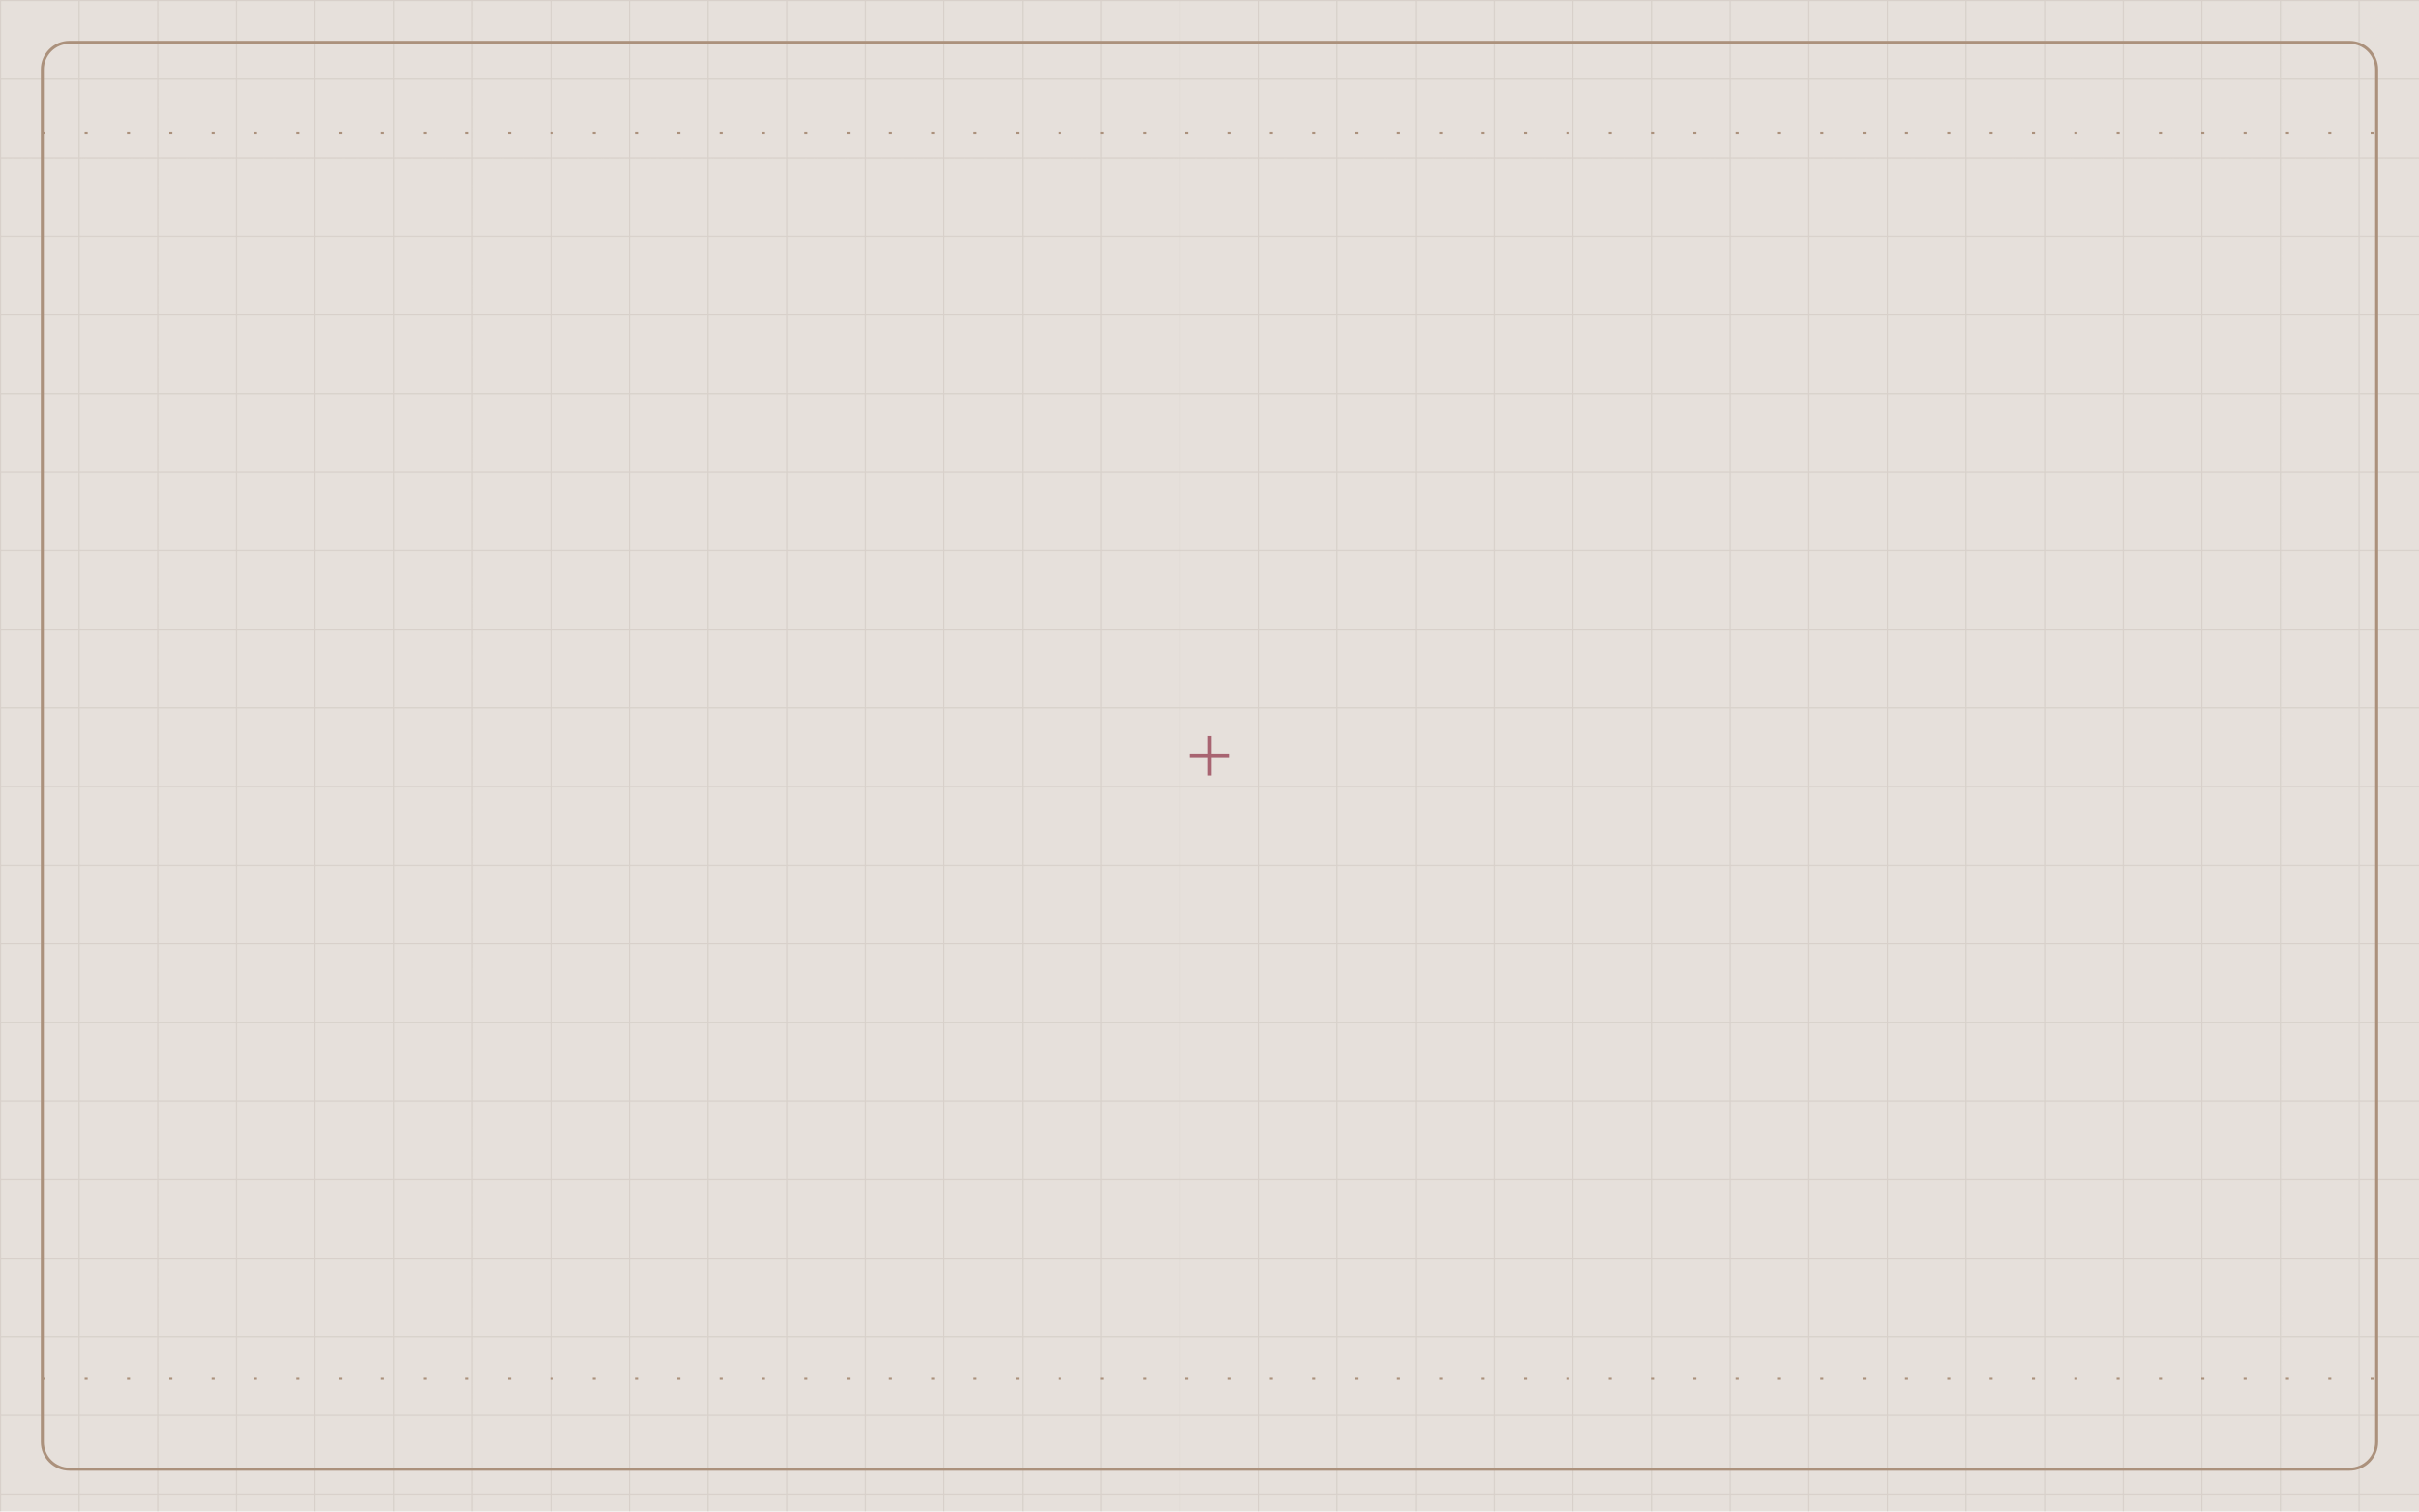
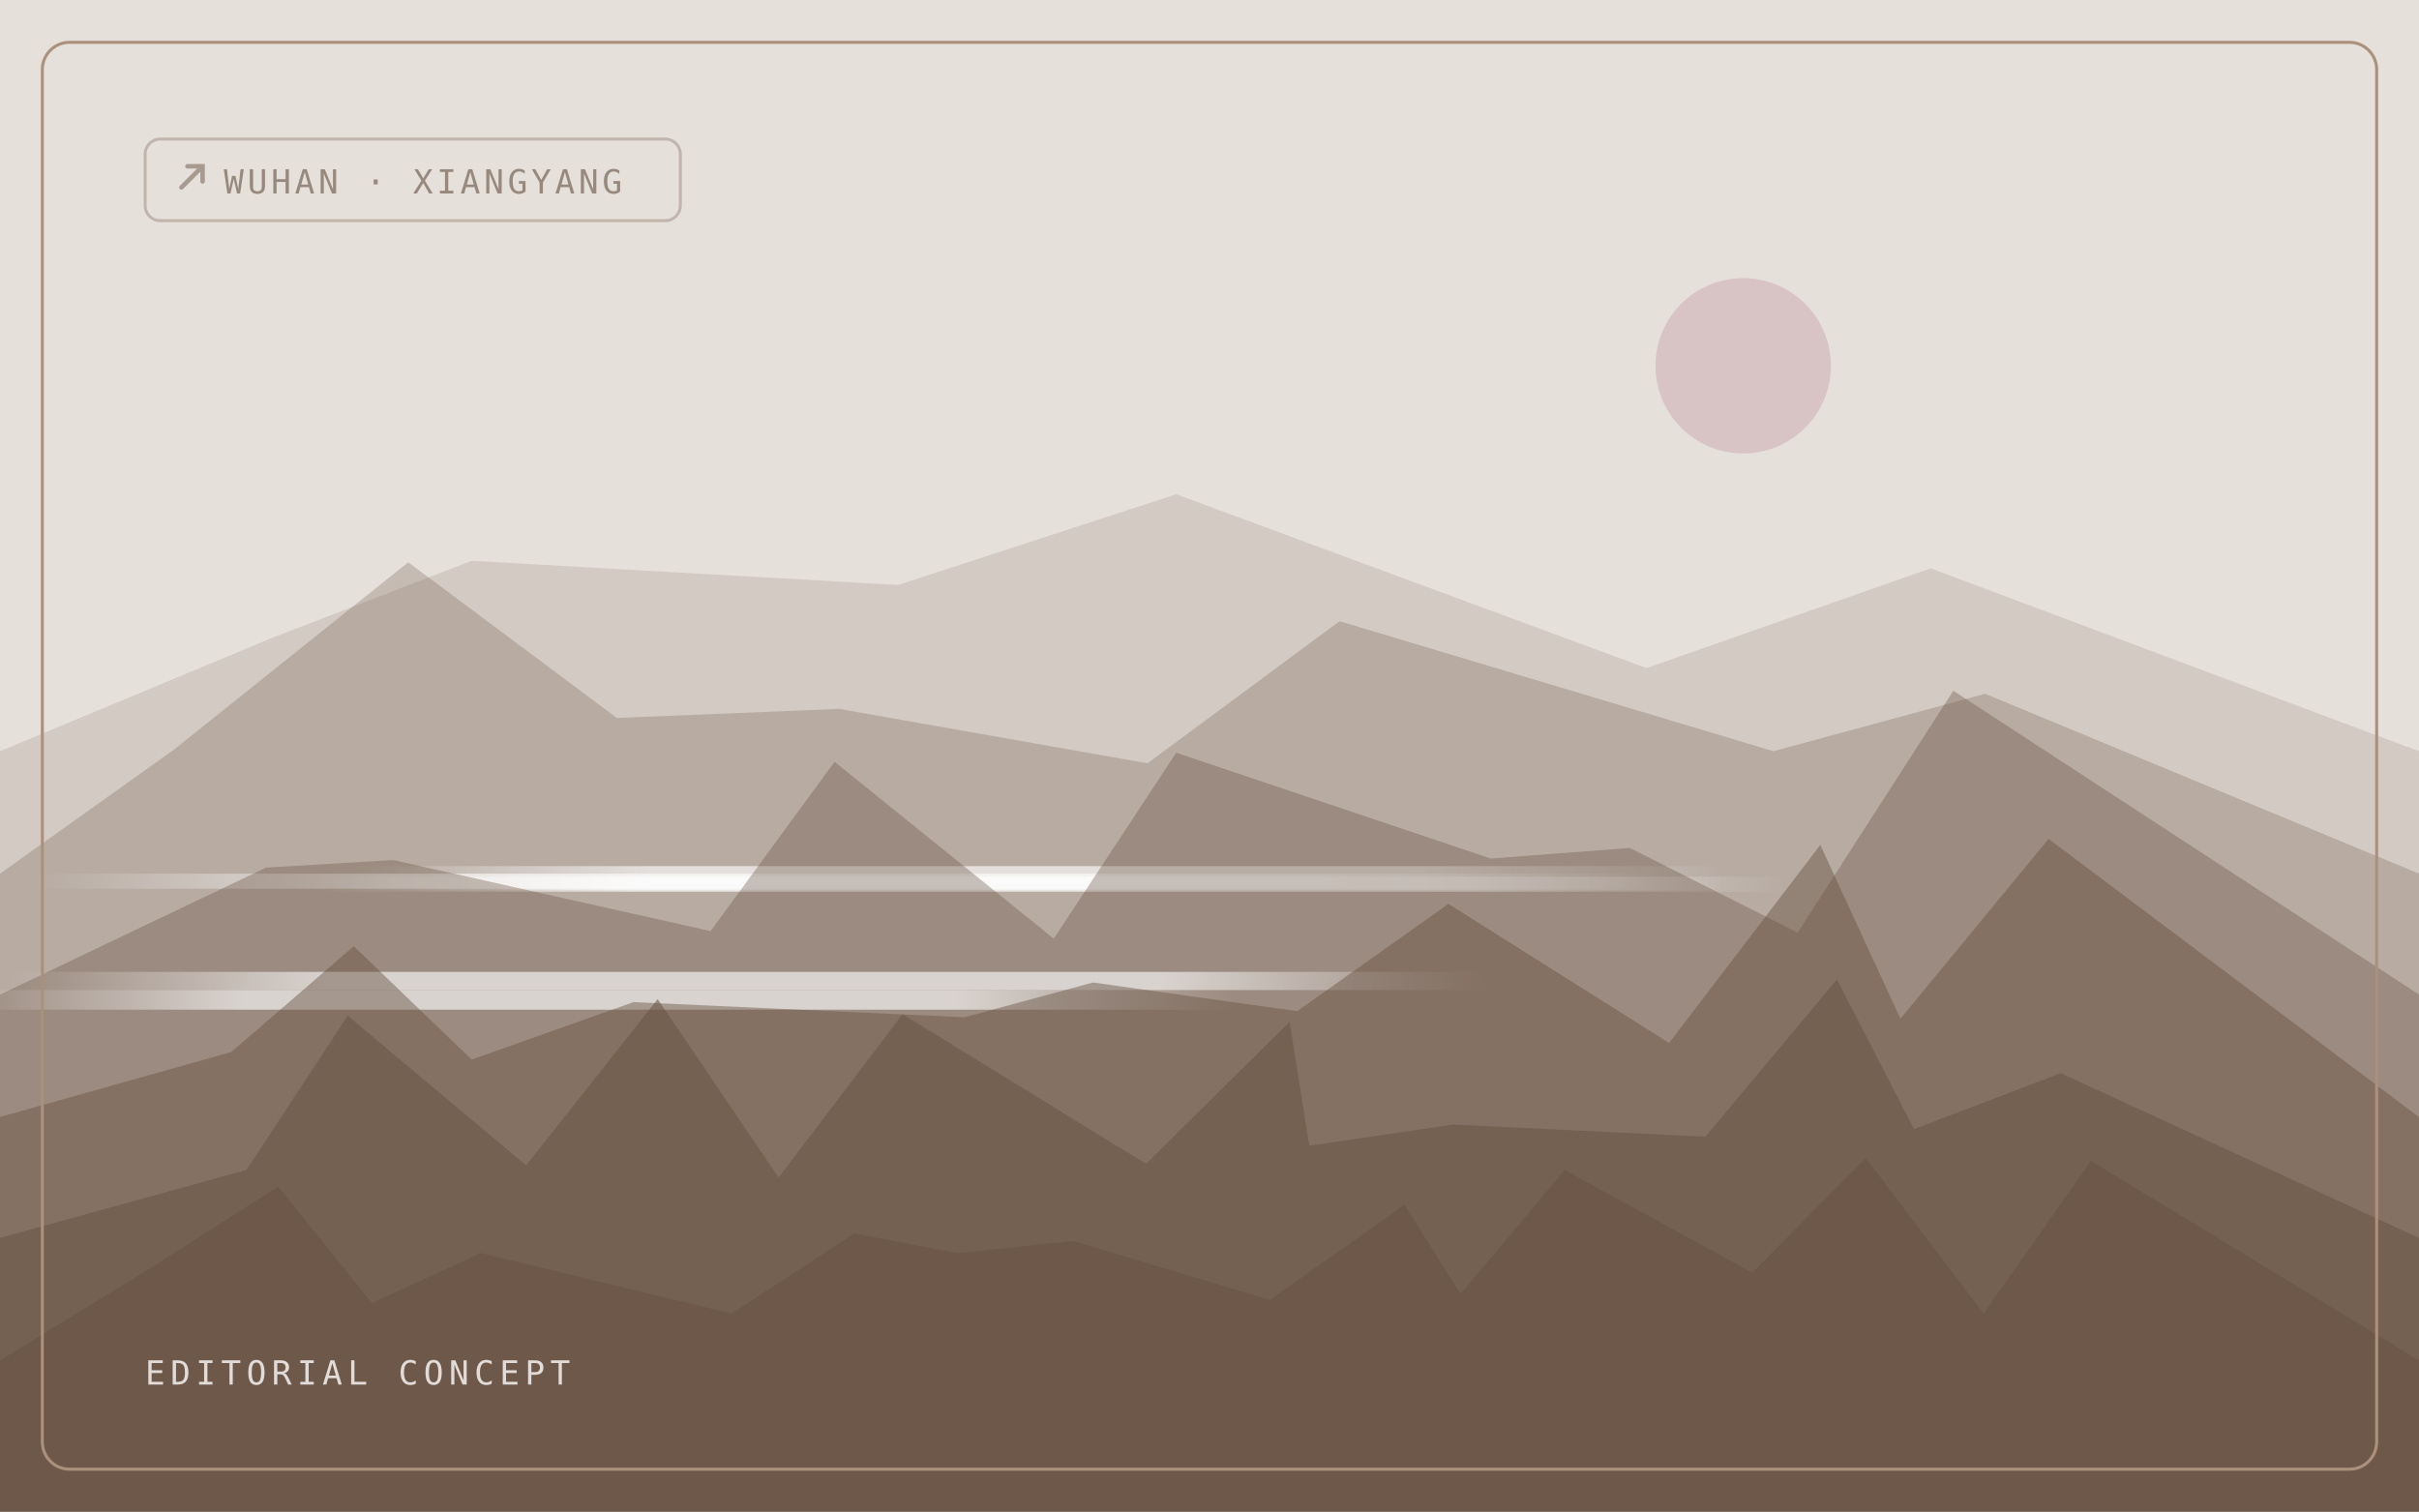
- <svg xmlns="http://www.w3.org/2000/svg" width="1600" height="1000" viewBox="0 0 1600 1000" role="presentation">
+ <svg xmlns="http://www.w3.org/2000/svg" width="1600" height="1000" viewBox="0 0 1600 1000" role="img" data-cover-art="ridge-line">
+   <rect width="1600" height="1000" fill="hsl(26 18% 88%)" />
+   <circle cx="1153" cy="242" r="58" fill="#8e2f45" fill-opacity="0.16" />
+   <polygon points="0 1000 0 497 180 422 312 371 594 387 778 327 1089 442 1277 376 1600 497 1600 1000" fill="hsl(26 22% 34%)" fill-opacity="0.16" />
+   <polygon points="0 1000 0 578 115 496 270 372 408 475 555 469 759 505 886 411 1173 497 1313 459 1600 578 1600 1000" fill="hsl(26 22% 34%)" fill-opacity="0.26" />
  <defs>
-     <pattern id="ledger" width="52" height="52" patternUnits="userSpaceOnUse">
-       <path d="M52 0H0v52" fill="none" stroke="hsl(26 18% 34%)" stroke-opacity="0.11" stroke-width="1.5" />
-     </pattern>
+     <linearGradient id="mist578" x1="0" x2="1">
+       <stop offset="0" stop-color="#fff" stop-opacity="0" />
+       <stop offset="0.22" stop-color="#fff" stop-opacity="0.62" />
+       <stop offset="0.78" stop-color="#fff" stop-opacity="0.62" />
+       <stop offset="1" stop-color="#fff" stop-opacity="0" />
+     </linearGradient>
  </defs>
-   <rect width="1600" height="1000" fill="hsl(26 18% 88%)" />
-   <rect width="1600" height="1000" fill="url(#ledger)" />
+   <rect x="201" y="580" width="984" height="10" rx="6" fill="url(#mist578)" />
+   <rect x="20" y="578" width="1082" height="10" rx="6" fill="url(#mist578)" />
+   <rect x="231" y="573" width="908" height="16" rx="6" fill="url(#mist578)" />
+   <polygon points="0 1000 0 658 176 574 260 569 470 616 552 504 697 621 778 498 986 568 1078 561 1189 617 1292 457 1600 658 1600 1000" fill="hsl(26 22% 34%)" fill-opacity="0.36" />
+   <defs>
+     <linearGradient id="mist658" x1="0" x2="1">
+       <stop offset="0" stop-color="#fff" stop-opacity="0" />
+       <stop offset="0.22" stop-color="#fff" stop-opacity="0.62" />
+       <stop offset="0.78" stop-color="#fff" stop-opacity="0.62" />
+       <stop offset="1" stop-color="#fff" stop-opacity="0" />
+     </linearGradient>
+   </defs>
+   <rect x="-24" y="655" width="842" height="13" rx="6" fill="url(#mist658)" />
+   <rect x="7" y="643" width="973" height="12" rx="6" fill="url(#mist658)" />
+   <polygon points="0 1000 0 739 153 696 234 626 312 701 419 663 638 673 723 650 858 669 958 598 1104 690 1204 559 1257 674 1355 555 1600 739 1600 1000" fill="hsl(26 22% 34%)" fill-opacity="0.46" />
+   <polygon points="0 1000 0 819 163 774 230 672 348 771 435 661 515 779 597 671 758 770 853 676 866 758 961 744 1128 752 1215 648 1266 747 1363 710 1600 819 1600 1000" fill="hsl(26 22% 34%)" fill-opacity="0.56" />
+   <polygon points="0 1000 0 900 101 838 184 785 246 862 318 829 484 869 565 816 633 829 710 821 840 860 929 797 966 856 1035 774 1159 842 1234 766 1312 869 1383 768 1600 900 1600 1000" fill="hsl(26 22% 34%)" fill-opacity="0.66" />
+   <rect x="96" y="92" width="354" height="54" rx="10" fill="none" stroke="hsl(26 22% 34%)" stroke-opacity="0.3" stroke-width="2" />
+   <path d="M120 124l14-14M124 110h10v10" fill="none" stroke="hsl(26 22% 34%)" stroke-width="3" stroke-opacity="0.5" stroke-linecap="round" />
+   <text x="148" y="128" fill="hsl(26 22% 34%)" fill-opacity="0.62" font-family="ui-monospace, SFMono-Regular, Menlo, monospace" font-size="22" letter-spacing="2.4">WUHAN · XIANGYANG</text>
  <rect x="28" y="28" width="1544" height="944" fill="none" stroke="hsl(26 22% 58%)" stroke-width="2" rx="18" />
-   <line x1="28" y1="88" x2="1572" y2="88" stroke="hsl(26 22% 58%)" stroke-width="2" stroke-dasharray="2 26" />
-   <line x1="28" y1="912" x2="1572" y2="912" stroke="hsl(26 22% 58%)" stroke-width="2" stroke-dasharray="2 26" />
-   <path d="M787 500h26M800 487v26" stroke="#8e2f45" stroke-opacity="0.7" stroke-width="3" />
+   <text x="96" y="916" fill="hsl(26 12% 99%)" fill-opacity="0.8" font-family="ui-monospace, SFMono-Regular, Menlo, monospace" font-size="22" letter-spacing="3.5">EDITORIAL CONCEPT</text>
</svg>
